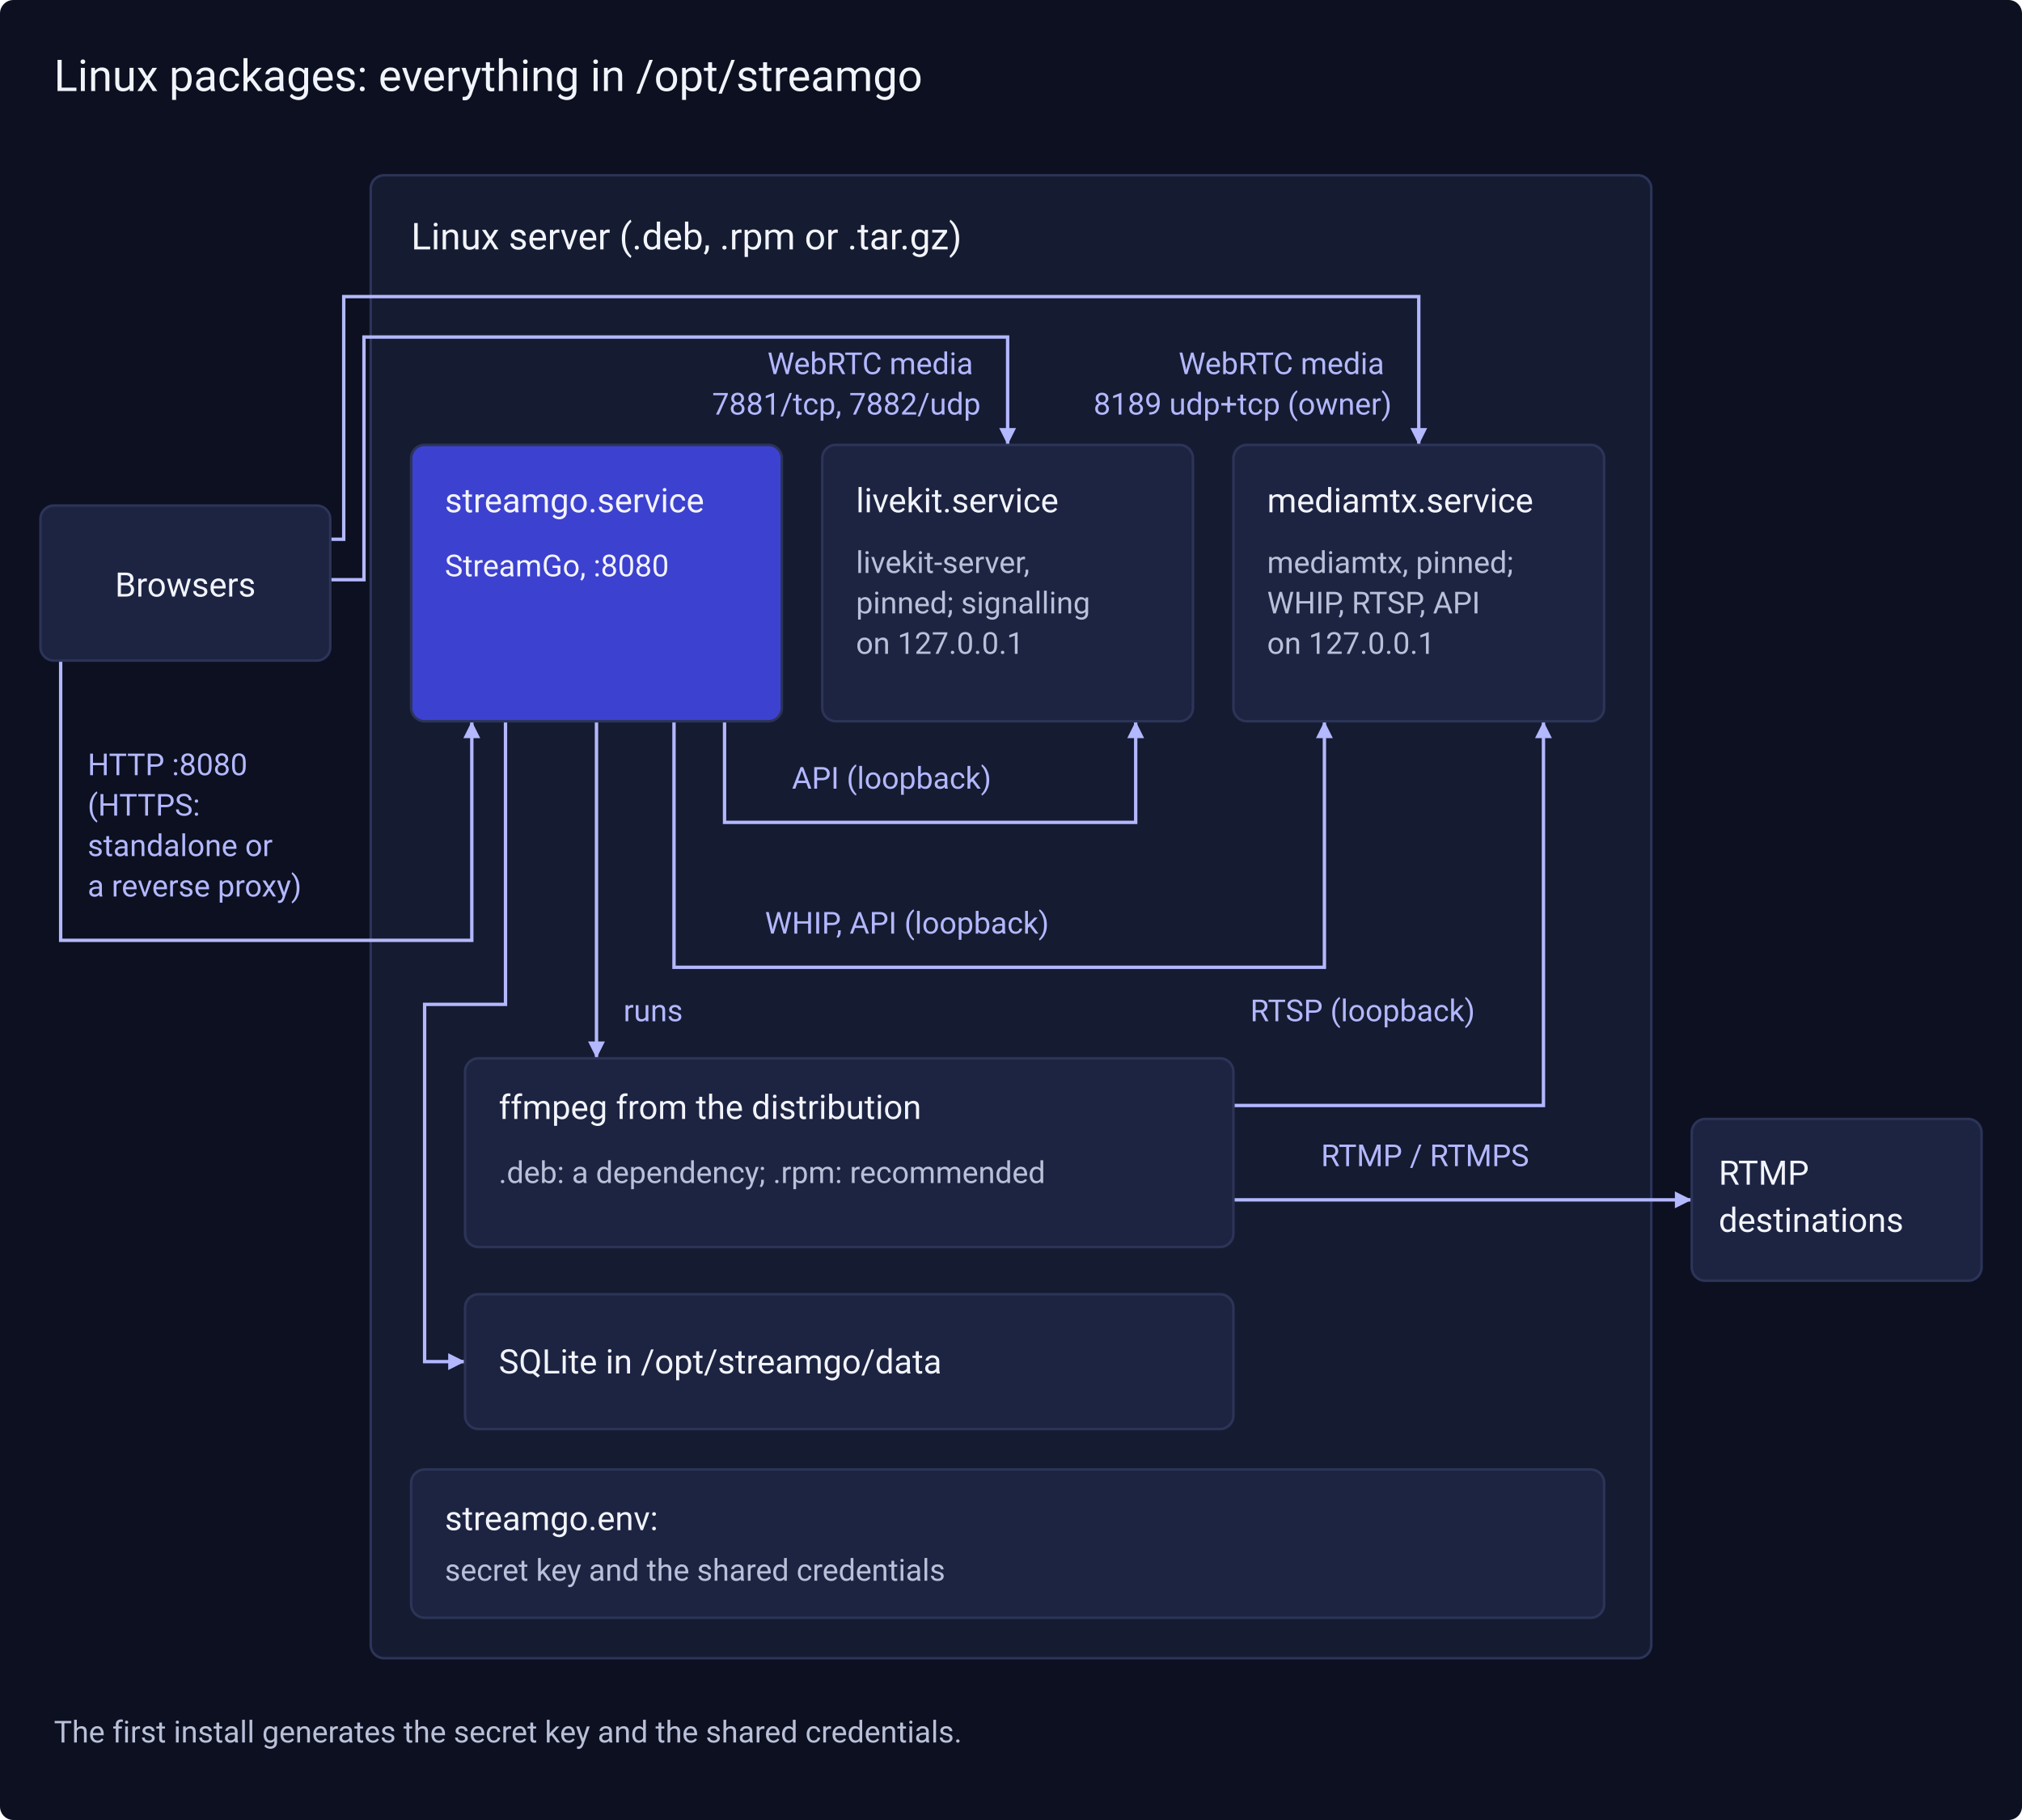
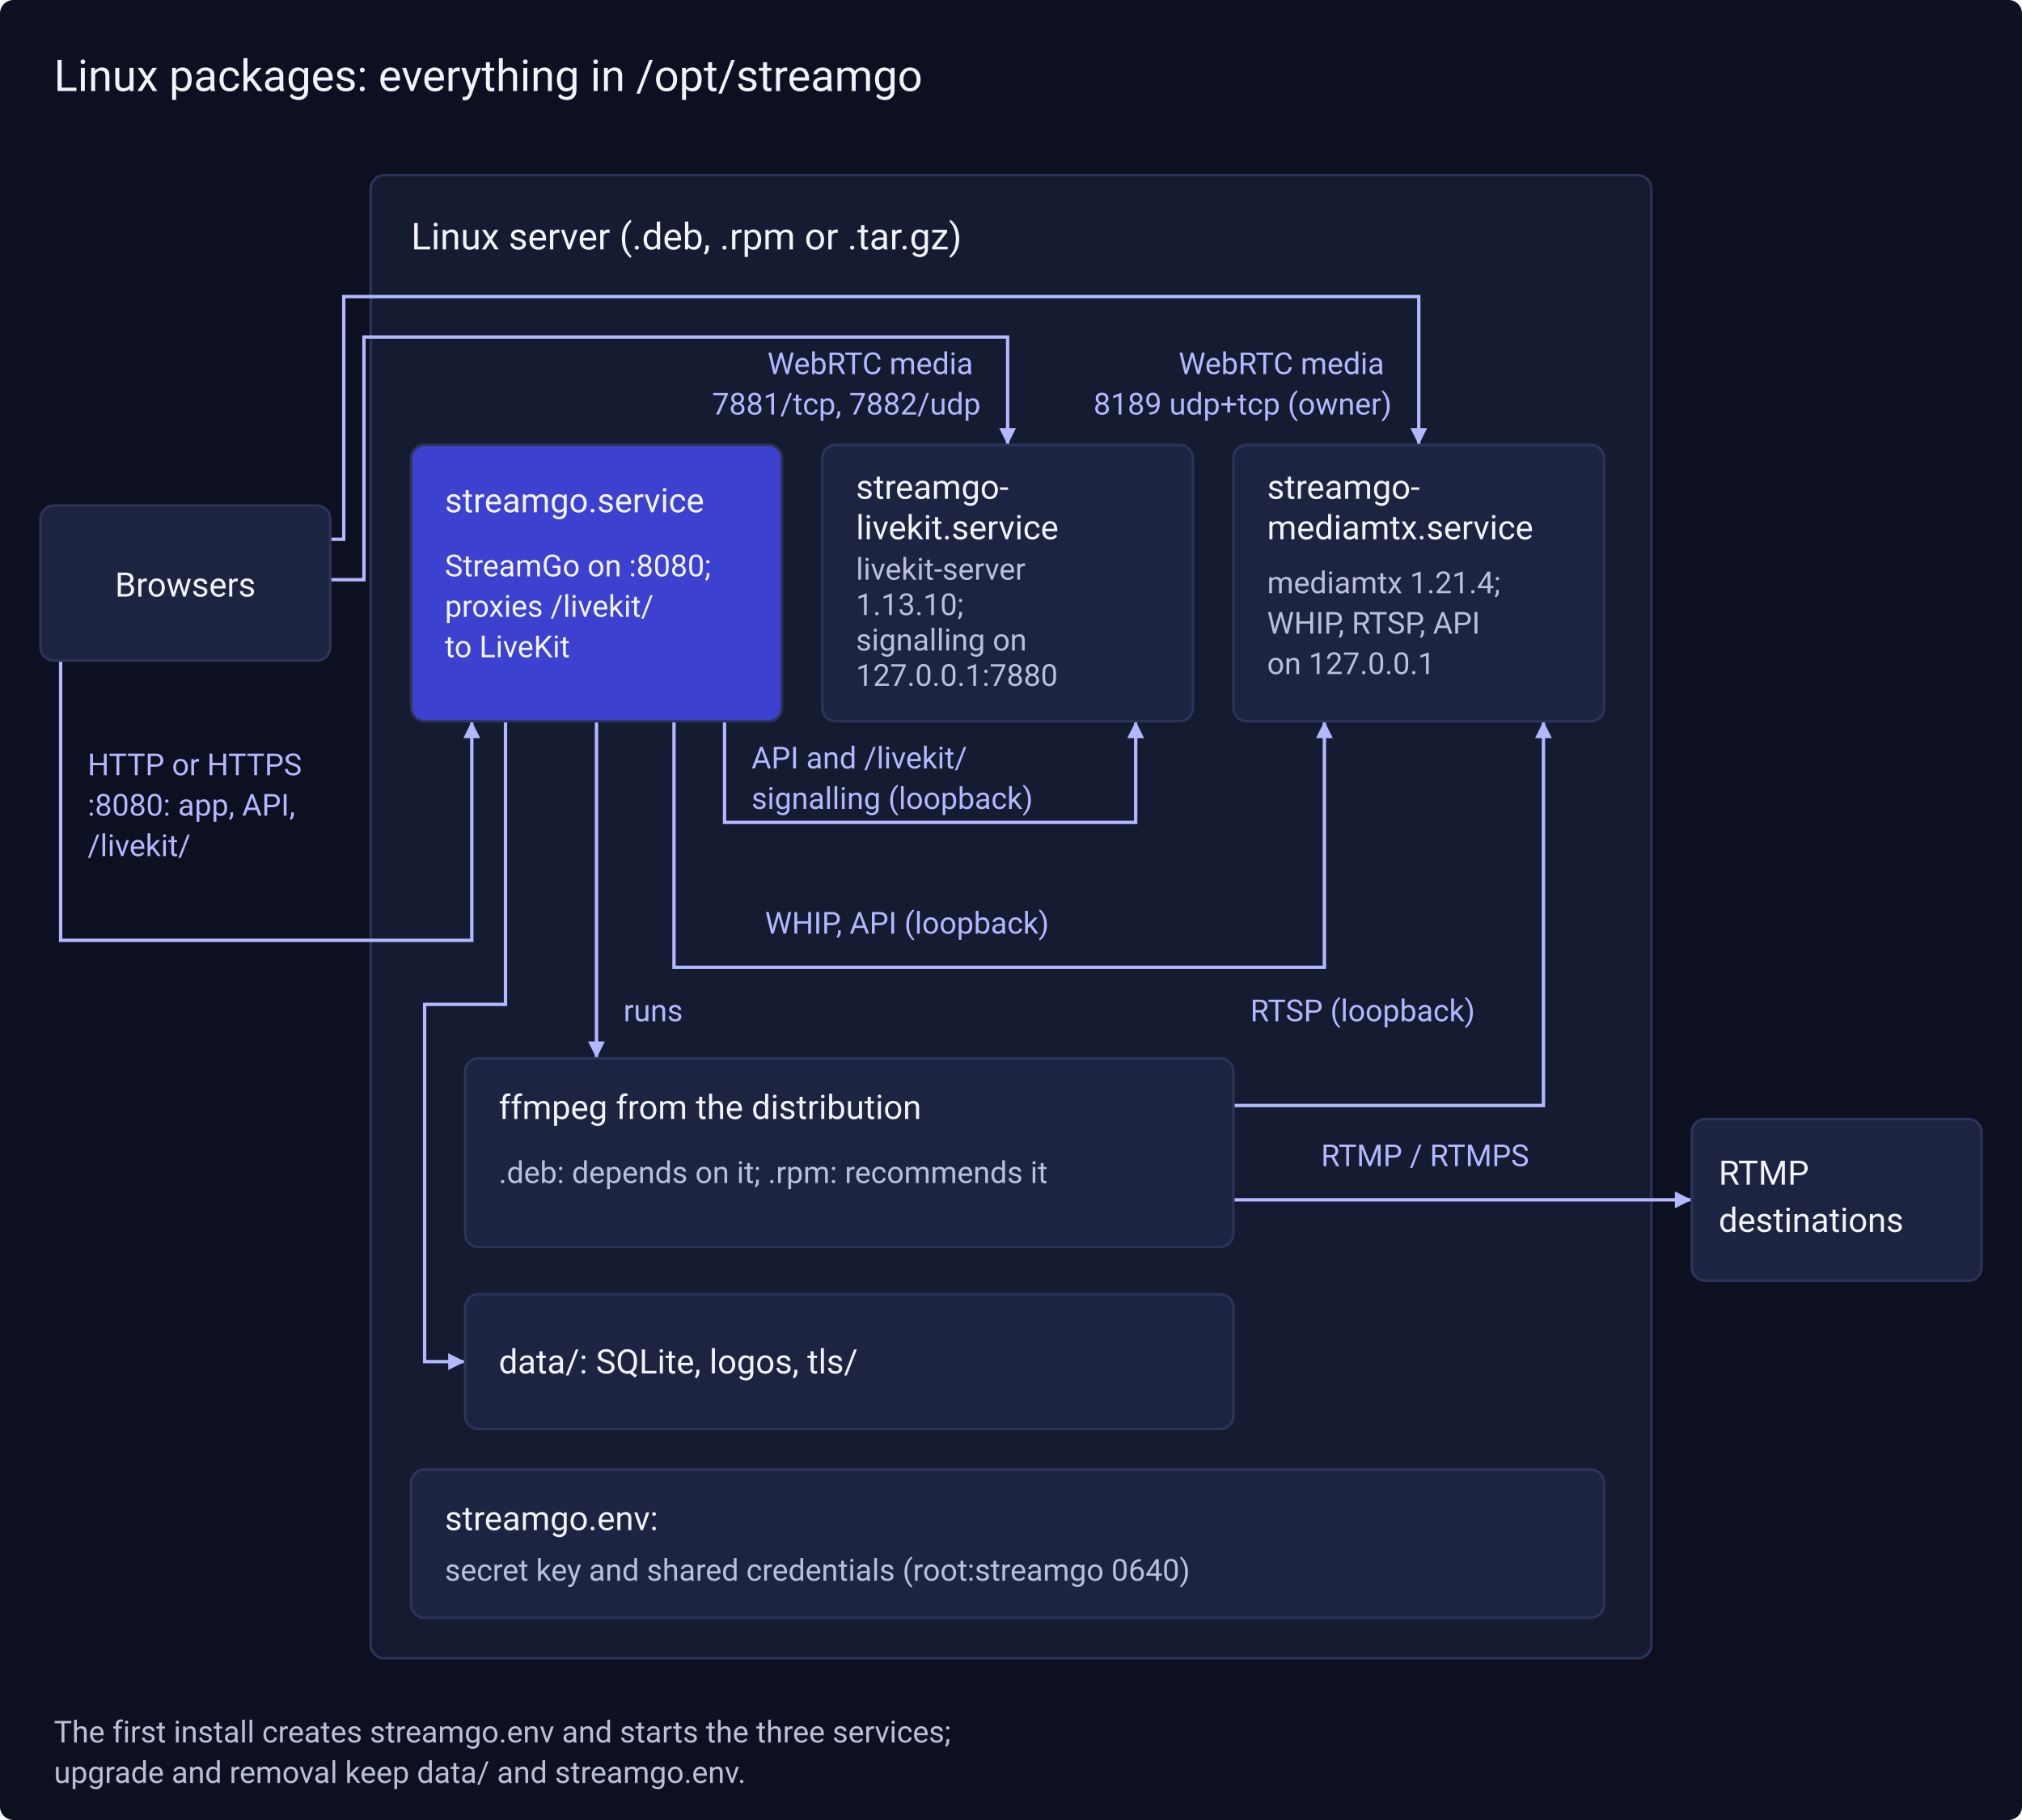
<svg xmlns="http://www.w3.org/2000/svg" width="1200" height="1080" viewBox="0 0 1200 1080">
  <defs>
    <marker id="arrow" viewBox="0 0 10 10" refX="10" refY="5" markerWidth="10" markerHeight="10" markerUnits="userSpaceOnUse" orient="auto">
      <path d="M 0 0 L 10 5 L 0 10 Z" fill="#b3b8ff" />
    </marker>
  </defs>
  <rect x="0" y="0" width="1200" height="1080" rx="8" fill="#0c1020" />
  <g font-family="system-ui, -apple-system, 'Segoe UI', Roboto, Helvetica, Arial, sans-serif">
    <text id="diagram-title" x="32" y="54" font-size="26" fill="#f2f4fb">Linux packages: everything in /opt/streamgo</text>
    <rect id="server-box" x="220" y="104" width="760" height="880" rx="8" fill="#151b31" stroke="#2c3458" stroke-width="1.5" />
    <text id="server-title" x="244" y="148" font-size="22" fill="#f2f4fb">Linux server (.deb, .rpm or .tar.gz)</text>
    <g fill="none" stroke="#b3b8ff" stroke-width="2">
      <path id="browser-mediamtx" d="M 196 320 H 204 V 176 H 842 V 264" marker-end="url(#arrow)" />
      <path id="browser-livekit" d="M 196 344 H 216 V 200 H 598 V 264" marker-end="url(#arrow)" />
      <path id="browser-streamgo" d="M 36 392 V 558 H 280 V 428" marker-end="url(#arrow)" />
      <path id="streamgo-livekit" d="M 430 428 V 488 H 674 V 428" marker-end="url(#arrow)" />
      <path id="streamgo-mediamtx" d="M 400 428 V 574 H 786 V 428" marker-end="url(#arrow)" />
      <path id="streamgo-ffmpeg" d="M 354 428 V 628" marker-end="url(#arrow)" />
      <path id="streamgo-sqlite" d="M 300 428 V 596 H 252 V 808 H 276" marker-end="url(#arrow)" />
      <path id="ffmpeg-mediamtx" d="M 732 656 H 916 V 428" marker-end="url(#arrow)" />
      <path id="ffmpeg-destinations" d="M 732 712 H 1004" marker-end="url(#arrow)" />
    </g>
    <g font-size="18" fill="#b3b8ff">
      <text id="browser-mediamtx-label" x="826" y="222" text-anchor="end">
        <tspan x="826" y="222">WebRTC media</tspan>
        <tspan x="826" y="246">8189 udp+tcp (owner)</tspan>
      </text>
      <text id="browser-livekit-label" x="582" y="222" text-anchor="end">
        <tspan x="582" y="222">WebRTC media</tspan>
        <tspan x="582" y="246">7881/tcp, 7882/udp</tspan>
      </text>
      <text id="browser-streamgo-label" x="52" y="460">
-         <tspan x="52" y="460">HTTP :8080</tspan>
-         <tspan x="52" y="484">(HTTPS:</tspan>
-         <tspan x="52" y="508">standalone or</tspan>
-         <tspan x="52" y="532">a reverse proxy)</tspan>
+         <tspan x="52" y="460">HTTP or HTTPS</tspan>
+         <tspan x="52" y="484">:8080: app, API,</tspan>
+         <tspan x="52" y="508">/livekit/</tspan>
      </text>
-       <text id="streamgo-livekit-label" x="470" y="468">API (loopback)</text>
+       <text id="streamgo-livekit-label" x="446" y="456">
+         <tspan x="446" y="456">API and /livekit/</tspan>
+         <tspan x="446" y="480">signalling (loopback)</tspan>
+       </text>
      <text id="streamgo-mediamtx-label" x="454" y="554">WHIP, API (loopback)</text>
      <text id="streamgo-ffmpeg-label" x="370" y="606">runs</text>
      <text id="ffmpeg-mediamtx-label" x="742" y="606">RTSP (loopback)</text>
      <text id="ffmpeg-destinations-label" x="784" y="692">RTMP / RTMPS</text>
    </g>
    <rect id="browsers-box" x="24" y="300" width="172" height="92" rx="8" fill="#1d2442" stroke="#2c3458" stroke-width="1.5" />
    <text id="browsers-title" x="110" y="354" text-anchor="middle" font-size="20" fill="#f2f4fb">Browsers</text>
    <rect id="streamgo-box" x="244" y="264" width="220" height="164" rx="8" fill="#3d41cf" stroke="#2c3458" stroke-width="1.5" />
    <text id="streamgo-title" x="264" y="304" font-size="20" fill="#f2f4fb">streamgo.service</text>
-     <text id="streamgo-detail" x="264" y="342" font-size="18" fill="#f2f4fb">StreamGo, :8080</text>
+     <text id="streamgo-detail" x="264" y="342" font-size="18" fill="#f2f4fb">
+       <tspan x="264" y="342">StreamGo on :8080;</tspan>
+       <tspan x="264" y="366">proxies /livekit/</tspan>
+       <tspan x="264" y="390">to LiveKit</tspan>
+     </text>
    <rect id="livekit-box" x="488" y="264" width="220" height="164" rx="8" fill="#1d2442" stroke="#2c3458" stroke-width="1.5" />
-     <text id="livekit-title" x="508" y="304" font-size="20" fill="#f2f4fb">livekit.service</text>
-     <text id="livekit-detail" x="508" y="340" font-size="18" fill="#b9c0d8">
-       <tspan x="508" y="340">livekit-server,</tspan>
-       <tspan x="508" y="364">pinned; signalling</tspan>
-       <tspan x="508" y="388">on 127.0.0.1</tspan>
+     <text id="livekit-title" x="508" y="296" font-size="20" fill="#f2f4fb">
+       <tspan x="508" y="296">streamgo-</tspan>
+       <tspan x="508" y="320">livekit.service</tspan>
+     </text>
+     <text id="livekit-detail" x="508" y="344" font-size="18" fill="#b9c0d8">
+       <tspan x="508" y="344">livekit-server</tspan>
+       <tspan x="508" y="365">1.13.10;</tspan>
+       <tspan x="508" y="386">signalling on</tspan>
+       <tspan x="508" y="407">127.0.0.1:7880</tspan>
    </text>
    <rect id="mediamtx-box" x="732" y="264" width="220" height="164" rx="8" fill="#1d2442" stroke="#2c3458" stroke-width="1.5" />
-     <text id="mediamtx-title" x="752" y="304" font-size="20" fill="#f2f4fb">mediamtx.service</text>
-     <text id="mediamtx-detail" x="752" y="340" font-size="18" fill="#b9c0d8">
-       <tspan x="752" y="340">mediamtx, pinned;</tspan>
-       <tspan x="752" y="364">WHIP, RTSP, API</tspan>
-       <tspan x="752" y="388">on 127.0.0.1</tspan>
+     <text id="mediamtx-title" x="752" y="296" font-size="20" fill="#f2f4fb">
+       <tspan x="752" y="296">streamgo-</tspan>
+       <tspan x="752" y="320">mediamtx.service</tspan>
+     </text>
+     <text id="mediamtx-detail" x="752" y="352" font-size="18" fill="#b9c0d8">
+       <tspan x="752" y="352">mediamtx 1.21.4;</tspan>
+       <tspan x="752" y="376">WHIP, RTSP, API</tspan>
+       <tspan x="752" y="400">on 127.0.0.1</tspan>
    </text>
    <rect id="ffmpeg-box" x="276" y="628" width="456" height="112" rx="8" fill="#1d2442" stroke="#2c3458" stroke-width="1.5" />
    <text id="ffmpeg-title" x="296" y="664" font-size="20" fill="#f2f4fb">ffmpeg from the distribution</text>
-     <text id="ffmpeg-detail" x="296" y="702" font-size="18" fill="#b9c0d8">.deb: a dependency; .rpm: recommended</text>
+     <text id="ffmpeg-detail" x="296" y="702" font-size="18" fill="#b9c0d8">.deb: depends on it; .rpm: recommends it</text>
    <rect id="destinations-box" x="1004" y="664" width="172" height="96" rx="8" fill="#1d2442" stroke="#2c3458" stroke-width="1.5" />
    <text id="destinations-title" x="1020" y="703" font-size="20" fill="#f2f4fb">
      <tspan x="1020" y="703">RTMP</tspan>
      <tspan x="1020" y="731">destinations</tspan>
    </text>
    <rect id="sqlite-box" x="276" y="768" width="456" height="80" rx="8" fill="#1d2442" stroke="#2c3458" stroke-width="1.5" />
-     <text id="sqlite-title" x="296" y="815" font-size="20" fill="#f2f4fb">SQLite in /opt/streamgo/data</text>
+     <text id="sqlite-title" x="296" y="815" font-size="20" fill="#f2f4fb">data/: SQLite, logos, tls/</text>
    <rect id="env-box" x="244" y="872" width="708" height="88" rx="8" fill="#1d2442" stroke="#2c3458" stroke-width="1.5" />
    <text id="env-title" x="264" y="908" font-size="20" fill="#f2f4fb">streamgo.env:</text>
-     <text id="env-detail" x="264" y="938" font-size="18" fill="#b9c0d8">secret key and the shared credentials</text>
-     <text id="footer" x="32" y="1034" font-size="18" fill="#b9c0d8">The first install generates the secret key and the shared credentials.</text>
+     <text id="env-detail" x="264" y="938" font-size="18" fill="#b9c0d8">secret key and shared credentials (root:streamgo 0640)</text>
+     <text id="footer" x="32" y="1034" font-size="18" fill="#b9c0d8">
+       <tspan x="32" y="1034">The first install creates streamgo.env and starts the three services;</tspan>
+       <tspan x="32" y="1058">upgrade and removal keep data/ and streamgo.env.</tspan>
+     </text>
  </g>
</svg>
